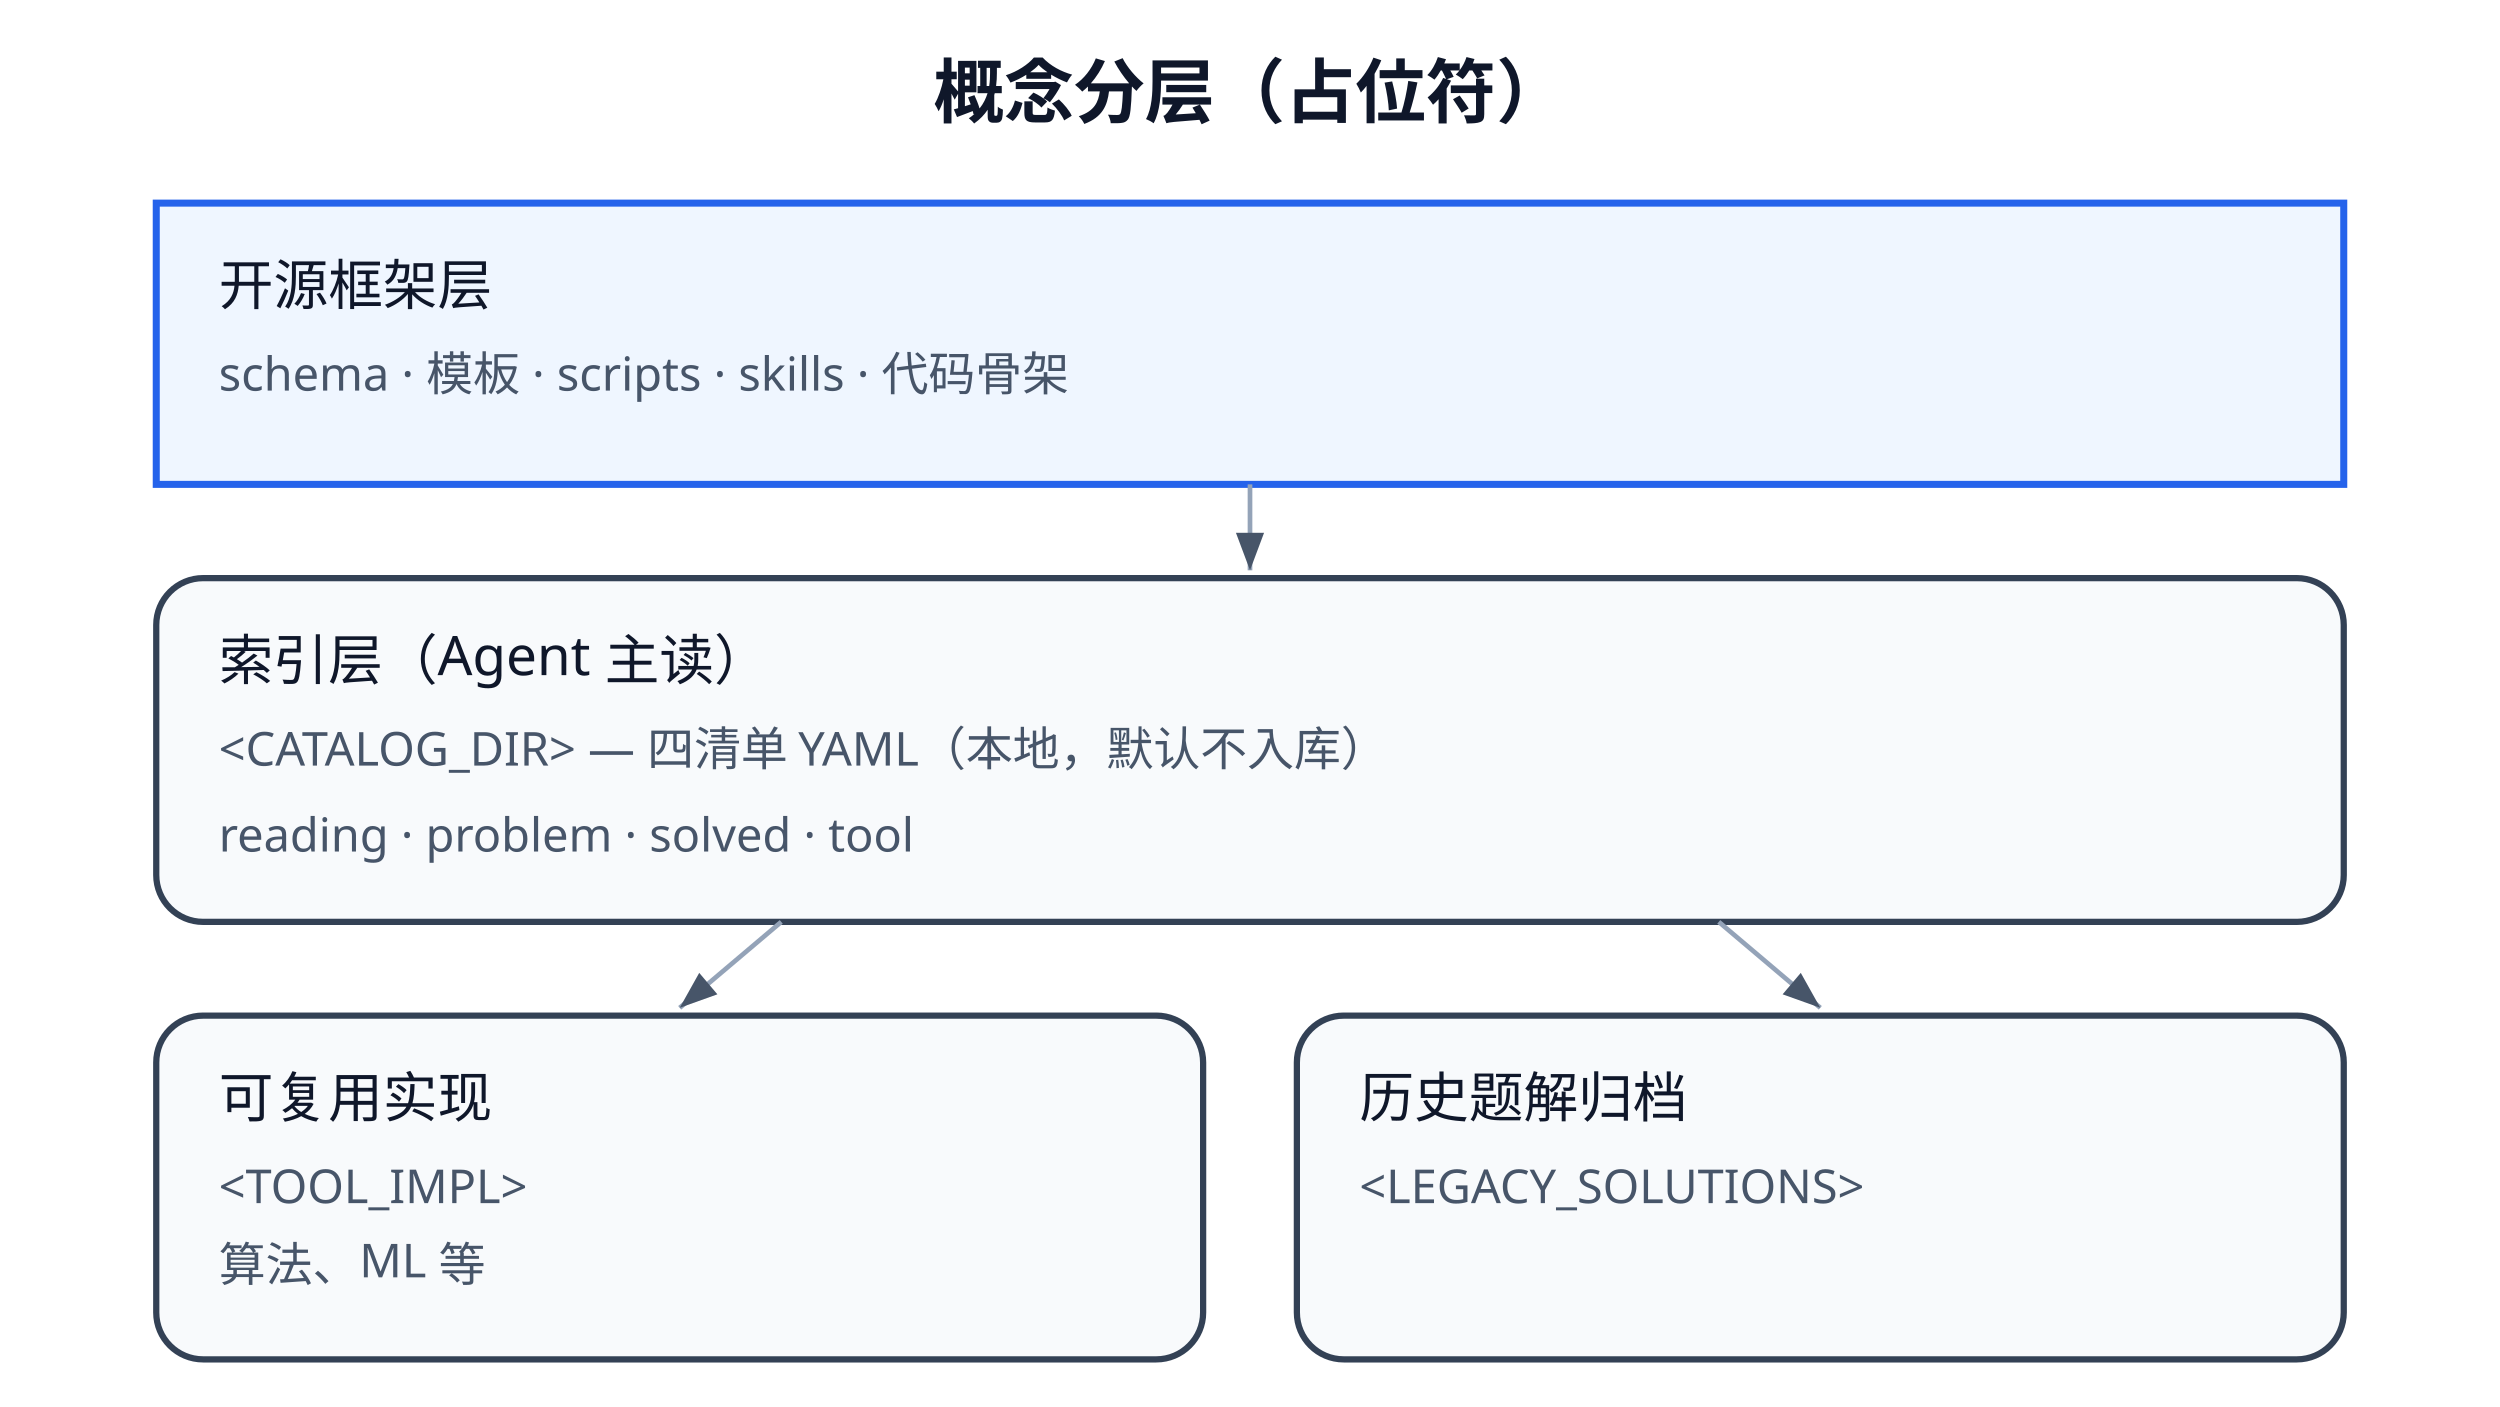
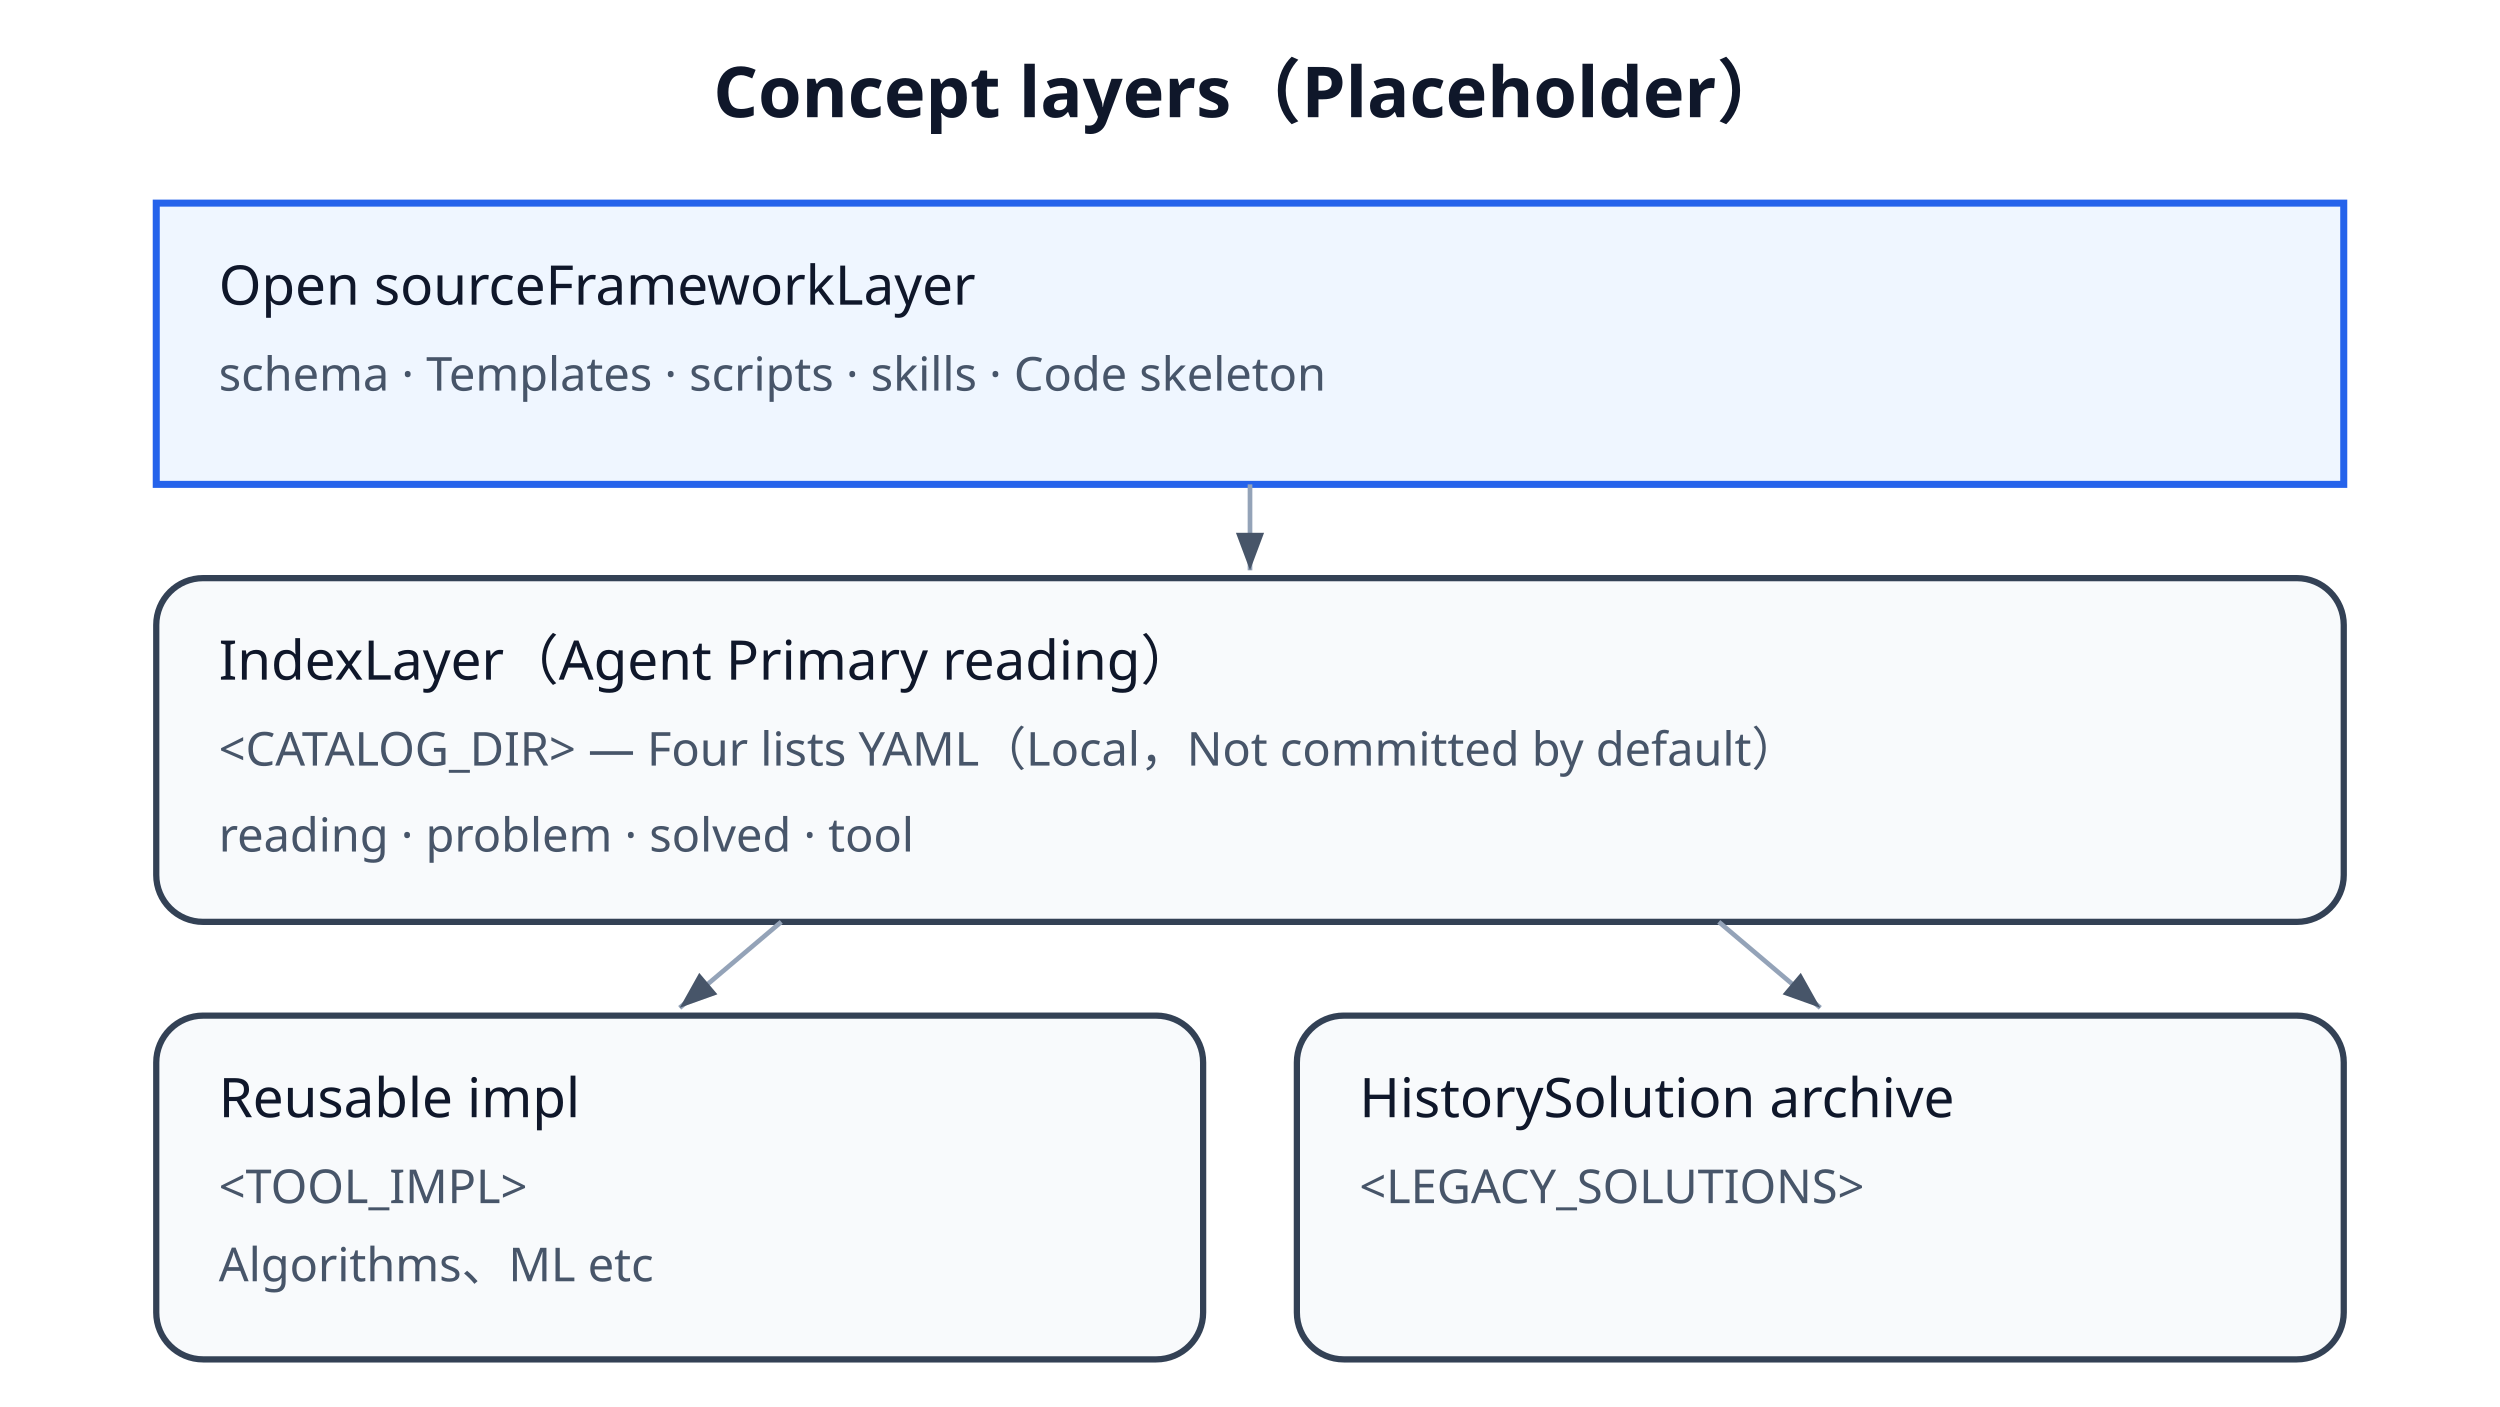
<svg xmlns="http://www.w3.org/2000/svg" viewBox="0 0 640 360" role="img" aria-label="Repository concept layers">
  <defs>
    <marker id="arw-layers" markerWidth="10" markerHeight="10" refX="8" refY="3" orient="auto">
      <path d="M0,0 L8,3 L0,6 Z" fill="#475569" />
    </marker>
    <style>
      .title { font: 700 18px "Segoe UI", "PingFang SC", "Microsoft YaHei", sans-serif; fill: #0f172a; }
      .layer { fill: #f8fafc; stroke: #334155; stroke-width: 1.6; rx: 12; }
      .layer-open { fill: #eff6ff; stroke: #2563eb; stroke-width: 1.8; }
      .label { font: 14px "Segoe UI", "PingFang SC", "Microsoft YaHei", sans-serif; fill: #0f172a; }
      .label-sm { font: 12px "Segoe UI", "PingFang SC", "Microsoft YaHei", sans-serif; fill: #475569; }
      .edge { stroke: #94a3b8; stroke-width: 1.2; fill: none; marker-end: url(#arw-layers); }
    </style>
  </defs>
-   <text x="320" y="30" class="title" text-anchor="middle">概念分层（占位符）</text>
+   <text x="320" y="30" class="title" text-anchor="middle">Concept layers（Placeholder）</text>
  <rect x="40" y="52" width="560" height="72" class="layer-open" />
-   <text x="56" y="78" class="label">开源框架层</text>
-   <text x="56" y="100" class="label-sm">schema · 模板 · scripts · skills · 代码骨架</text>
+   <text x="56" y="78" class="label">Open sourceFrameworkLayer</text>
+   <text x="56" y="100" class="label-sm">schema · Templates · scripts · skills · Code skeleton</text>
  <rect x="40" y="148" width="560" height="88" class="layer" />
-   <text x="56" y="174" class="label">索引层（Agent 主读）</text>
-   <text x="56" y="196" class="label-sm">&lt;CATALOG_DIR&gt; — 四清单 YAML（本地，默认不入库）</text>
+   <text x="56" y="174" class="label">IndexLayer（Agent Primary reading）</text>
+   <text x="56" y="196" class="label-sm">&lt;CATALOG_DIR&gt; — Four lists YAML（Local，Not committed by default）</text>
  <text x="56" y="218" class="label-sm">reading · problem · solved · tool</text>
  <rect x="40" y="260" width="268" height="88" class="layer" />
-   <text x="56" y="286" class="label">可复用实现</text>
+   <text x="56" y="286" class="label">Reusable impl</text>
  <text x="56" y="308" class="label-sm">&lt;TOOL_IMPL&gt;</text>
  <rect x="332" y="260" width="268" height="88" class="layer" />
-   <text x="56" y="328" class="label-sm">算法、ML 等</text>
-   <text x="348" y="286" class="label">历史题解归档</text>
+   <text x="56" y="328" class="label-sm">Algorithms、ML etc</text>
+   <text x="348" y="286" class="label">HistorySolution archive</text>
  <text x="348" y="308" class="label-sm">&lt;LEGACY_SOLUTIONS&gt;</text>
  <line x1="320" y1="124" x2="320" y2="146" class="edge" />
  <line x1="200" y1="236" x2="174" y2="258" class="edge" />
  <line x1="440" y1="236" x2="466" y2="258" class="edge" />
</svg>
